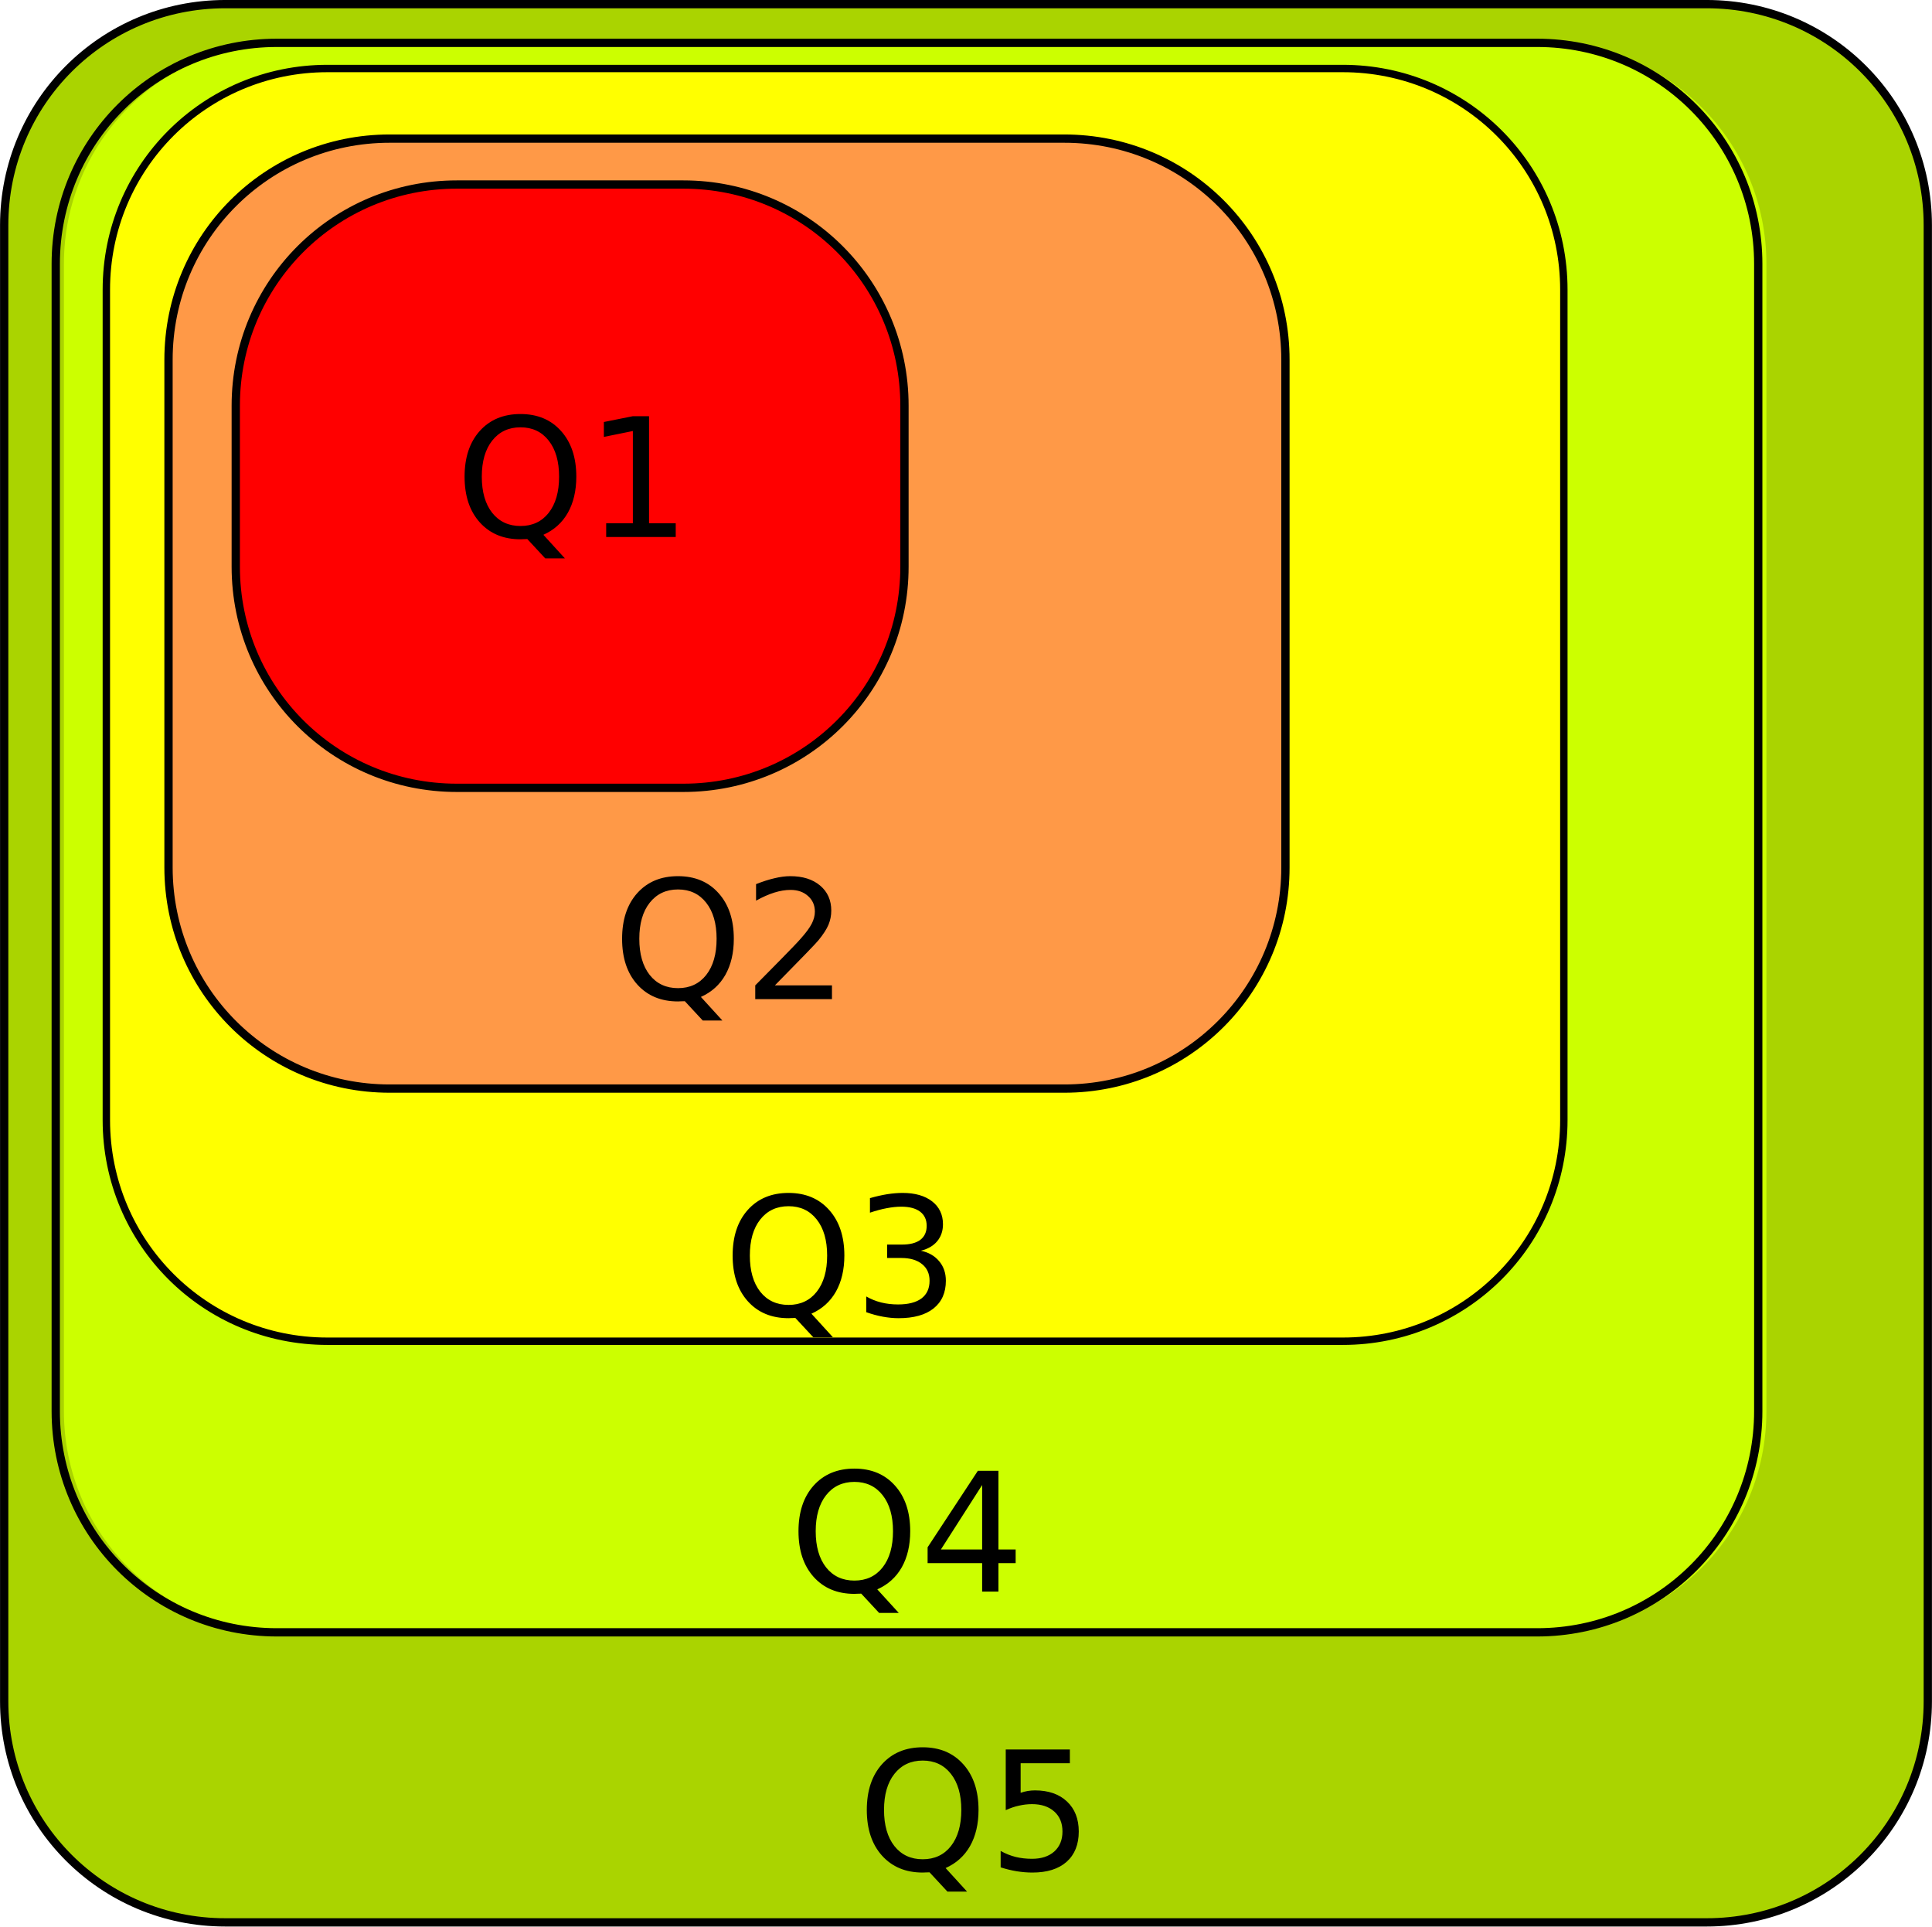
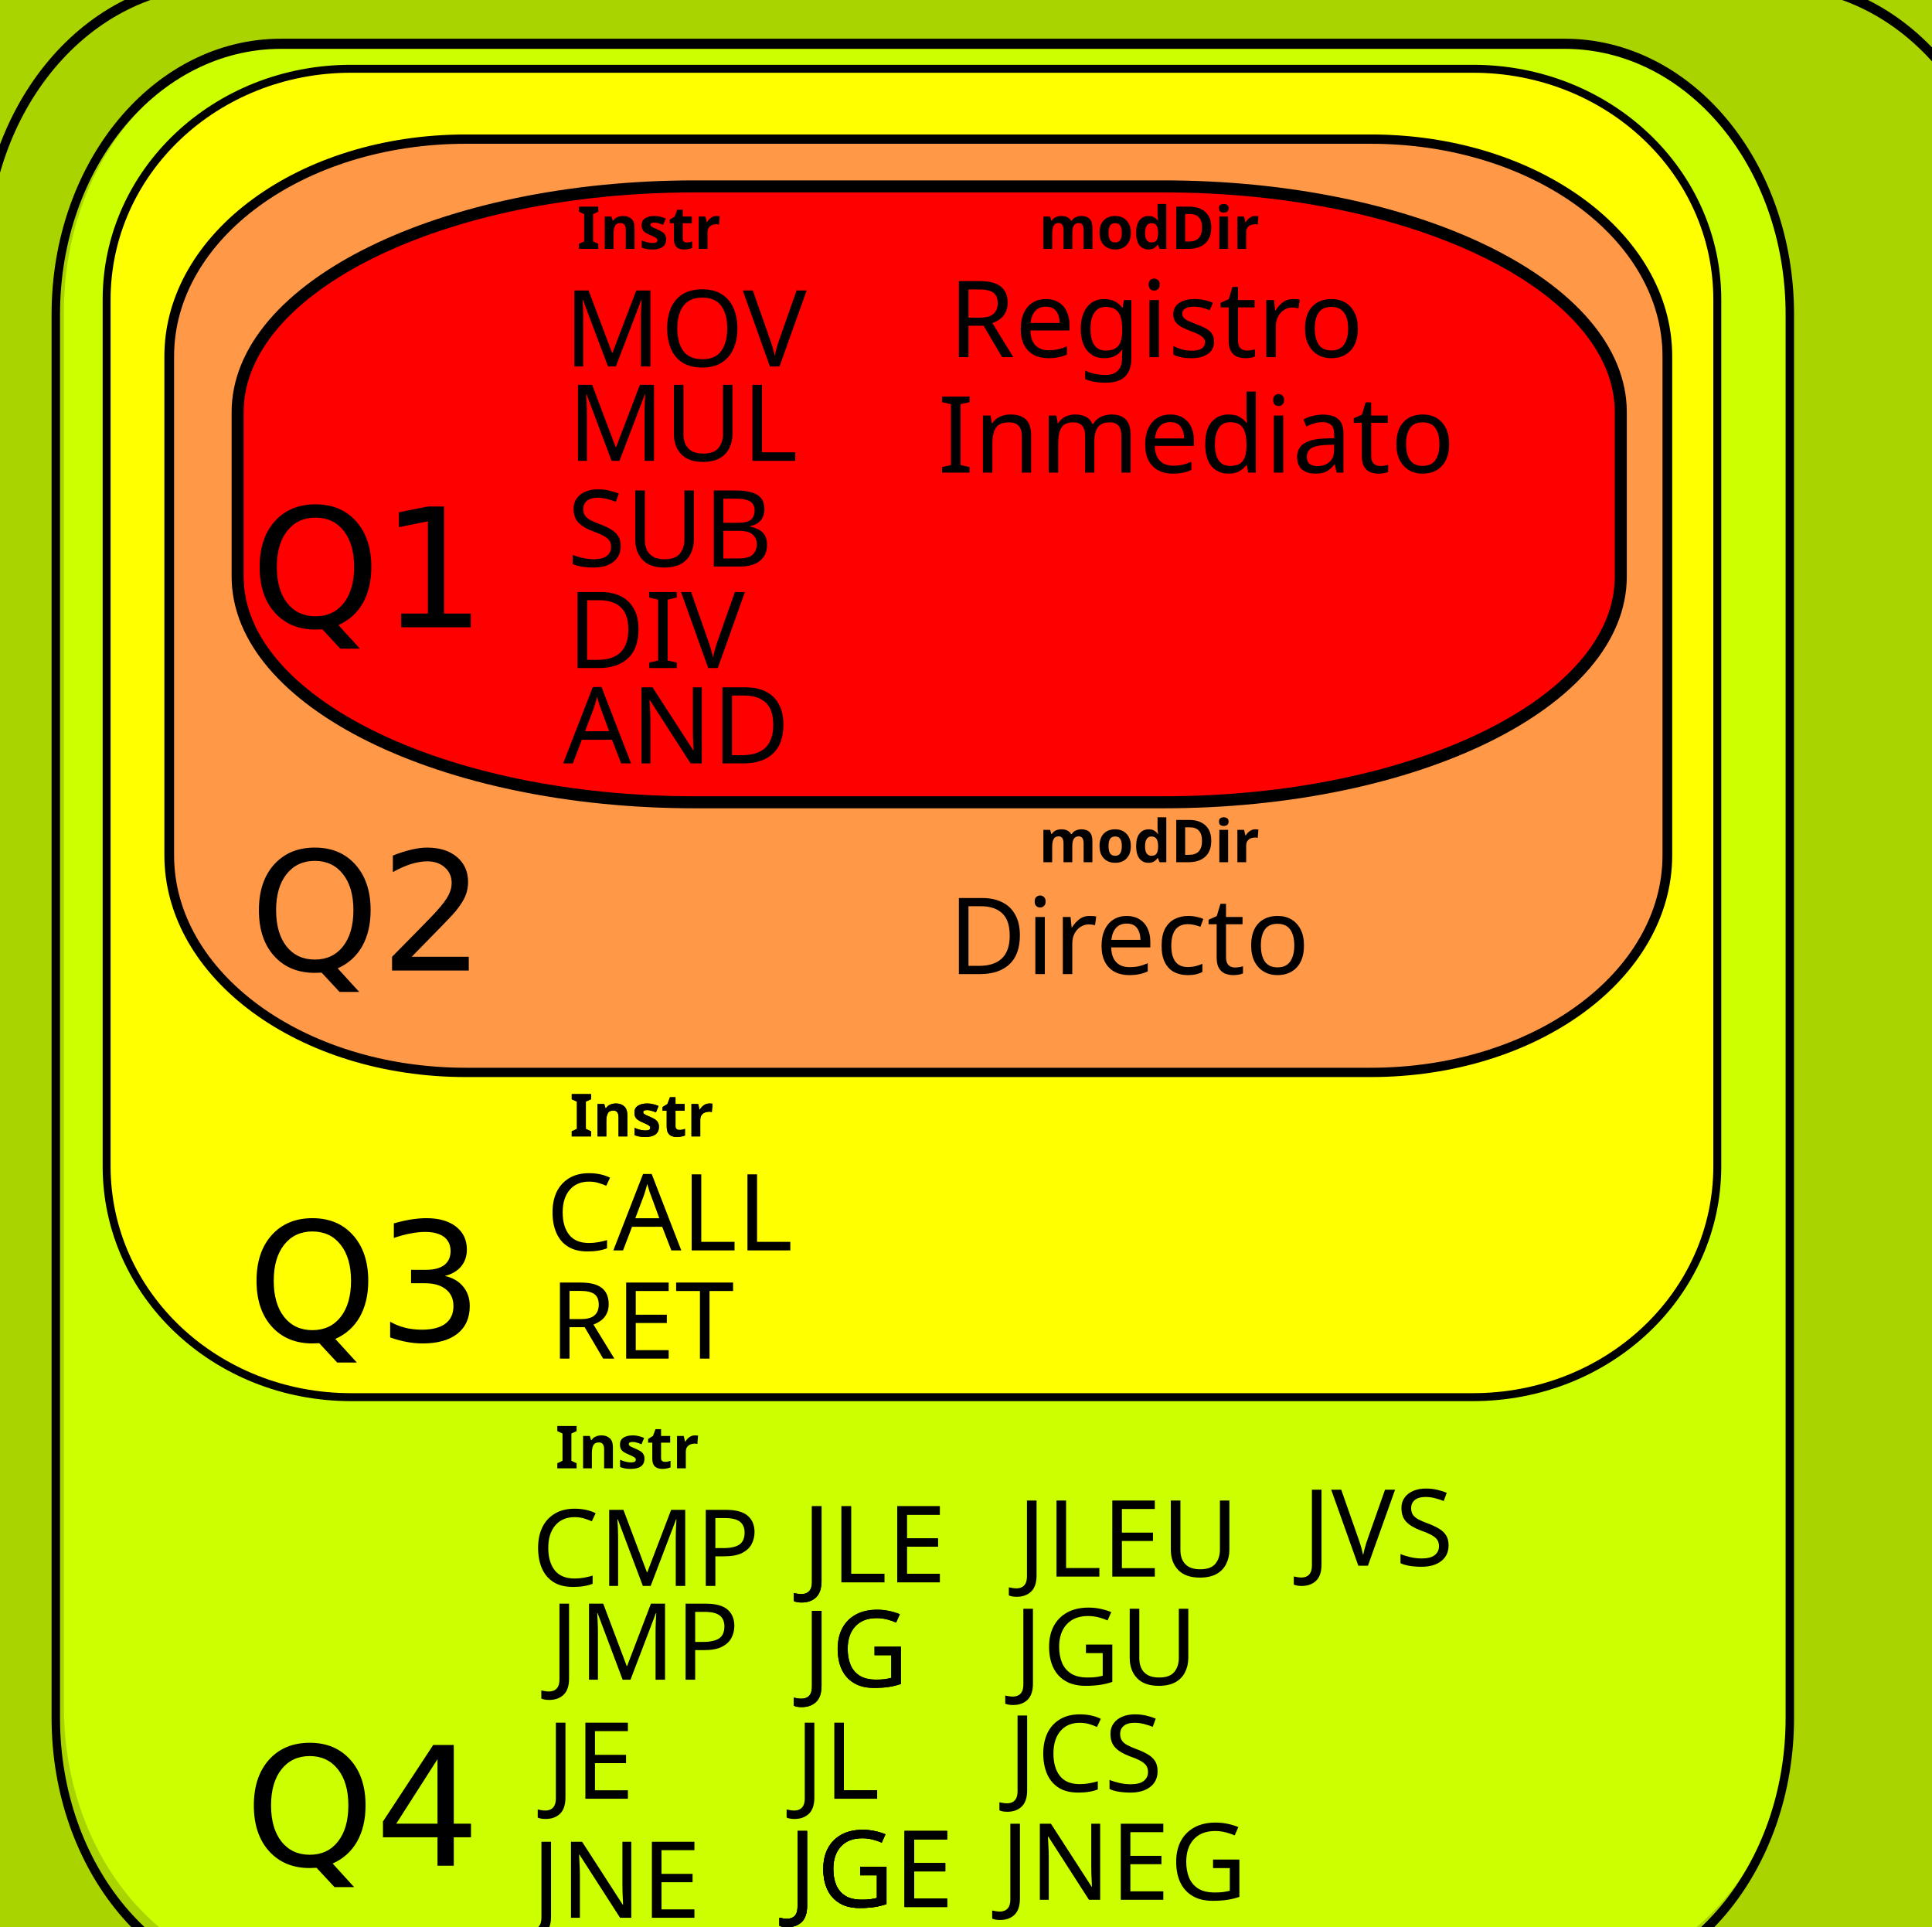
- <svg xmlns="http://www.w3.org/2000/svg" id="svg3242" version="1.1" width="326.594" height="325.594" xml:space="preserve">
+ <svg xmlns="http://www.w3.org/2000/svg" xmlns:xlink="http://www.w3.org/1999/xlink" id="svg3242" version="1.1" width="326.594" height="325.594" xml:space="preserve">
  <defs id="defs3246" />
  <g id="g3250" transform="matrix(1.25,0,0,-1.25,0,325.5938)">
-     <path id="path3254" style="fill:#aad400;fill-opacity:1;fill-rule:nonzero;stroke:none" d="m 30.469,259.916 200.34,0 c 16.562,0 29.898,-13.336 29.898,-29.902 l 0,-199.555 c 0,-16.566 -13.336,-29.902 -29.898,-29.902 l -200.34,0 C 13.902,0.557 0.566,13.893 0.566,30.459 l 0,199.555 c 0,16.566 13.336,29.902 29.903,29.902 z" />
-     <g transform="matrix(1,0,0,-1,0,260.475)" id="g3256">
+     <path id="path3254" style="fill:#aad400;fill-opacity:1;fill-rule:nonzero;stroke:none" d="m 21.427,272.598 231.263,0 c 19.118,0 34.513,-21.903 34.513,-49.112 l 0,-327.756 c 0,-27.209 -15.394,-49.112 -34.513,-49.112 l -231.263,0 c -19.124,0 -34.519,21.903 -34.519,49.112 l 0,327.756 c 0,27.209 15.394,49.112 34.519,49.112 z" />
+     <g transform="matrix(1.052792,0,0,-1.251338,-2.803108,263.4194)" id="g3256">
      <path id="path3258" style="fill:none;stroke:#000000;stroke-width:1.12;stroke-linecap:butt;stroke-linejoin:miter;stroke-miterlimit:4;stroke-opacity:1;stroke-dasharray:none" d="m 30.469,0.559 200.34,0 c 16.562,0 29.898,13.336 29.898,29.902 l 0,199.555 c 0,16.566 -13.336,29.902 -29.898,29.902 l -200.34,0 c -16.567,0 -29.903,-13.336 -29.903,-29.902 l 0,-199.555 C 0.566,13.895 13.902,0.559 30.469,0.559 z" />
    </g>
-     <text id="text3260" transform="scale(1,-1)" x="115.957" y="-7.604">
-       <tspan id="tspan3262" y="-7.604" x="115.957 133.586" style="font-size:22.4px;font-variant:normal;font-weight:normal;writing-mode:lr-tb;fill:#000000;fill-opacity:1;fill-rule:nonzero;stroke:none;font-family:DejaVu Sans;-inkscape-font-specification:DejaVuSans">Q5</tspan>
+     <text id="text3260" transform="scale(1,-1)" x="35.473" y="48.49">
+       <tspan id="tspan3262" y="48.49" x="35.473 53.102" style="font-size:22.4px;font-variant:normal;font-weight:normal;writing-mode:lr-tb;fill:#000000;fill-opacity:1;fill-rule:nonzero;stroke:none;font-family:DejaVu Sans;-inkscape-font-specification:DejaVuSans">Q5</tspan>
    </text>
-     <path id="path3264" style="fill:#ccff00;fill-opacity:1;fill-rule:nonzero;stroke:none" d="m 38.545,254.682 170.438,0 c 16.562,0 29.898,-13.336 29.898,-29.898 l 0,-155.11 c 0,-16.566 -13.336,-29.902 -29.898,-29.902 l -170.438,0 c -16.566,0 -29.902,13.336 -29.902,29.902 l 0,155.11 c 0,16.562 13.336,29.898 29.902,29.898 z" />
-     <g transform="matrix(1,0,0,-1,0,260.475)" id="g3266">
+     <path id="path3264" style="fill:#ccff00;fill-opacity:1;fill-rule:nonzero;stroke:none" d="m 38.988,254.682 172.963,0 c 16.807,0 30.341,-16.219 30.341,-36.36 l 0,-188.637 c 0,-20.147 -13.534,-36.365 -30.341,-36.365 l -172.963,0 c -16.811,0 -30.345,16.219 -30.345,36.365 l 0,188.637 c 0,20.142 13.534,36.36 30.345,36.36 z" />
+     <g transform="matrix(1.018521,0,0,-1.223483,-0.1325509,261.643)" id="g3266">
      <path id="path3268" style="fill:none;stroke:#000000;stroke-width:1.12;stroke-linecap:butt;stroke-linejoin:miter;stroke-miterlimit:4;stroke-opacity:1;stroke-dasharray:none" d="m 37.441,5.793 170.438,0 c 16.562,0 29.898,13.336 29.898,29.898 l 0,155.11 c 0,16.566 -13.336,29.902 -29.898,29.902 l -170.438,0 c -16.566,0 -29.902,-13.336 -29.902,-29.902 l 0,-155.11 C 7.539,19.129 20.875,5.793 37.441,5.793 z" />
    </g>
-     <text id="text3270" transform="scale(1,-1)" x="106.718" y="-45.284">
-       <tspan id="tspan3272" y="-45.284" x="106.718 124.347" style="font-size:22.4px;font-variant:normal;font-weight:normal;writing-mode:lr-tb;fill:#000000;fill-opacity:1;fill-rule:nonzero;stroke:none;font-family:DejaVu Sans;-inkscape-font-specification:DejaVuSans">Q4</tspan>
+     <text id="text3270" transform="scale(1,-1)" x="33.063" y="-8.213">
+       <tspan id="tspan3272" y="-8.213" x="33.063 50.692" style="font-size:22.4px;font-variant:normal;font-weight:normal;writing-mode:lr-tb;fill:#000000;fill-opacity:1;fill-rule:nonzero;stroke:none;font-family:DejaVu Sans;-inkscape-font-specification:DejaVuSans">Q4</tspan>
    </text>
-     <path id="path3274" style="fill:#ffff00;fill-opacity:1;fill-rule:nonzero;stroke:#000000;stroke-opacity:1" d="m 44.284,251.213 137.305,0 c 16.562,0 29.898,-13.336 29.898,-29.902 l 0,-112.277 c 0,-16.567 -13.336,-29.903 -29.898,-29.903 l -137.305,0 c -16.566,0 -29.902,13.336 -29.902,29.903 l 0,112.277 c 0,16.566 13.336,29.902 29.902,29.902 z" />
-     <text id="text3280" transform="scale(1,-1)" x="97.814" y="-82.558">
-       <tspan id="tspan3282" y="-82.558" x="97.814 115.442" style="font-size:22.4px;font-variant:normal;font-weight:normal;writing-mode:lr-tb;fill:#000000;fill-opacity:1;fill-rule:nonzero;stroke:none;font-family:DejaVu Sans;-inkscape-font-specification:DejaVuSans">Q3</tspan>
+     <path id="path3274" style="fill:#ffff00;fill-opacity:1;fill-rule:nonzero;stroke:#000000;stroke-width:1.074;stroke-opacity:1" d="m 47.464,251.176 151.735,0 c 18.303,0 33.04,-13.919 33.04,-31.209 l 0,-117.186 c 0,-17.291 -14.738,-31.21 -33.04,-31.21 l -12.931,0 -138.804,0 c -18.307,0 -33.045,13.919 -33.045,31.21 l 0,117.186 c 0,17.29 14.738,31.209 33.045,31.209 z" />
+     <text id="text3280" transform="scale(1,-1)" x="33.427" y="-79.143">
+       <tspan id="tspan3282" y="-79.143" x="33.427 51.055" style="font-size:22.4px;font-variant:normal;font-weight:normal;writing-mode:lr-tb;fill:#000000;fill-opacity:1;fill-rule:nonzero;stroke:none;font-family:DejaVu Sans;-inkscape-font-specification:DejaVuSans">Q3</tspan>
    </text>
-     <path id="path3284" style="fill:#ff9947;fill-opacity:1;fill-rule:nonzero;stroke:none" d="m 52.691,241.733 91.243,0 c 16.566,0 29.902,-13.336 29.902,-29.903 l 0,-68.64 c 0,-16.563 -13.336,-29.899 -29.902,-29.899 l -91.243,0 c -16.566,0 -29.902,13.336 -29.902,29.899 l 0,68.64 c 0,16.567 13.336,29.903 29.902,29.903 z" />
-     <g transform="matrix(1,0,0,-1,0,260.475)" id="g3286">
-       <path id="path3288" style="fill:none;stroke:#000000;stroke-width:1.12;stroke-linecap:butt;stroke-linejoin:miter;stroke-miterlimit:4;stroke-opacity:1;stroke-dasharray:none" d="m 52.691,18.742 91.243,0 c 16.566,0 29.902,13.336 29.902,29.903 l 0,68.64 c 0,16.563 -13.336,29.899 -29.902,29.899 l -91.243,0 c -16.566,0 -29.902,-13.336 -29.902,-29.899 l 0,-68.64 c 0,-16.567 13.336,-29.903 29.902,-29.903 z" />
+     <path id="path3284" style="fill:#ff9947;fill-opacity:1;fill-rule:nonzero;stroke:none" d="m 62.818,241.733 122.144,0 c 22.176,0 40.029,-13.129 40.029,-29.44 l 0,-67.576 c 0,-16.306 -17.852,-29.436 -40.029,-29.436 l -122.144,0 c -22.176,0 -40.029,13.129 -40.029,29.436 l 0,67.576 c 0,16.31 17.852,29.44 40.029,29.44 z" />
+     <g transform="matrix(1.004807,0,0,-0.9631366,-0.1068593,259.8048)" id="g3286">
+       <path id="path3288" style="fill:none;stroke:#000000;stroke-width:1.307;stroke-linecap:butt;stroke-linejoin:miter;stroke-miterlimit:4;stroke-opacity:1;stroke-dasharray:none" d="m 62.798,18.835 121.799,0 c 22.114,0 39.916,13.603 39.916,30.502 l 0,70.015 c 0,16.895 -17.802,30.498 -39.916,30.498 l -121.799,0 c -22.114,0 -39.916,-13.603 -39.916,-30.498 l 0,-70.015 c 0,-16.899 17.802,-30.502 39.916,-30.502 z" />
    </g>
-     <text id="text3290" transform="scale(1,-1)" x="82.863" y="-125.388">
-       <tspan id="tspan3292" y="-125.388" x="82.863 100.492" style="font-size:22.4px;font-variant:normal;font-weight:normal;writing-mode:lr-tb;fill:#000000;fill-opacity:1;fill-rule:nonzero;stroke:none;font-family:DejaVu Sans;-inkscape-font-specification:DejaVuSans">Q2</tspan>
+     <text id="text3290" transform="scale(1,-1)" x="33.748" y="-129.251">
+       <tspan id="tspan3292" y="-129.251" x="33.748 51.377" style="font-size:22.4px;font-variant:normal;font-weight:normal;writing-mode:lr-tb;fill:#000000;fill-opacity:1;fill-rule:nonzero;stroke:none;font-family:DejaVu Sans;-inkscape-font-specification:DejaVuSans">Q2</tspan>
    </text>
-     <path d="m 61.781,235.526 30.633,0 c 16.566,0 29.902,-13.336 29.902,-29.903 l 0,-21.769 c 0,-16.563 -13.336,-29.899 -29.902,-29.899 l -30.633,0 c -16.562,0 -29.898,13.336 -29.898,29.899 l 0,21.769 c 0,16.567 13.336,29.903 29.898,29.903 z" style="fill:#ff0000;fill-opacity:1;fill-rule:nonzero;stroke:#000000;stroke-width:1.12;stroke-linecap:butt;stroke-linejoin:miter;stroke-miterlimit:4;stroke-opacity:1;stroke-dasharray:none" id="path3296" />
-     <text id="text3298" transform="scale(1,-1)" x="61.563" y="-187.872">
-       <tspan id="tspan3300" y="-187.872" x="61.563 79.191" style="font-size:22.4px;font-variant:normal;font-weight:normal;writing-mode:lr-tb;fill:#000000;fill-opacity:1;fill-rule:nonzero;stroke:none;font-family:DejaVu Sans;-inkscape-font-specification:DejaVuSans">Q1</tspan>
+     <path d="m 93.978,235.272 63.361,0 c 34.265,0 61.849,-13.614 61.849,-30.526 l 0,-22.223 c 0,-16.908 -27.584,-30.522 -61.849,-30.522 l -63.361,0 c -34.257,0 -61.841,13.614 -61.841,30.522 l 0,22.223 c 0,16.912 27.584,30.526 61.841,30.526 z" style="fill:#ff0000;fill-opacity:1;fill-rule:nonzero;stroke:#000000;stroke-width:1.627;stroke-linecap:butt;stroke-linejoin:miter;stroke-miterlimit:4;stroke-opacity:1;stroke-dasharray:none" id="path3296" />
+     <text id="text3298" transform="scale(1,-1)" x="33.842" y="-175.663">
+       <tspan id="tspan3300" y="-175.663" x="33.842 51.471" style="font-size:22.4px;font-variant:normal;font-weight:normal;writing-mode:lr-tb;fill:#000000;fill-opacity:1;fill-rule:nonzero;stroke:none;font-family:DejaVu Sans;-inkscape-font-specification:DejaVuSans">Q1</tspan>
+     </text>
+     <text xml:space="preserve" style="font-size:14.4px;font-style:normal;font-weight:normal;line-height:125%;letter-spacing:0px;word-spacing:0px;fill:#000000;fill-opacity:1;stroke:none;font-family:Sans" x="76.156" y="-157.264" id="text3003" transform="scale(1,-1)">
+       <tspan id="tspan3005" x="76.156" y="-157.264">AND</tspan>
+     </text>
+     <text xml:space="preserve" style="font-size:14.4px;font-style:normal;font-weight:normal;line-height:125%;letter-spacing:0px;word-spacing:0px;fill:#000000;fill-opacity:1;stroke:none;font-family:Sans" x="76.284" y="-210.922" id="text3007" transform="scale(1,-1)">
+       <tspan id="tspan3009" x="76.284" y="-210.922">MOV</tspan>
+     </text>
+     <text xml:space="preserve" style="font-size:14.4px;font-style:normal;font-weight:normal;line-height:125%;letter-spacing:0px;word-spacing:0px;fill:#000000;fill-opacity:1;stroke:none;font-family:Sans" x="76.708" y="-183.881" id="text3011" transform="scale(1,-1)">
+       <tspan id="tspan3013" x="76.708" y="-183.881">SUB</tspan>
+     </text>
+     <text xml:space="preserve" style="font-size:14.4px;font-style:normal;font-weight:normal;line-height:125%;letter-spacing:0px;word-spacing:0px;fill:#000000;fill-opacity:1;stroke:none;font-family:Sans" x="76.708" y="-170.149" id="text3015" transform="scale(1,-1)">
+       <tspan id="tspan3017" x="76.708" y="-170.149">DIV</tspan>
+     </text>
+     <text xml:space="preserve" style="font-size:14.4px;font-style:normal;font-weight:normal;line-height:125%;letter-spacing:0px;word-spacing:0px;fill:#000000;fill-opacity:1;stroke:none;font-family:Sans" x="76.772" y="-198.165" id="text3019" transform="scale(1,-1)">
+       <tspan id="tspan3021" x="76.772" y="-198.165">MUL</tspan>
+     </text>
+     <text xml:space="preserve" style="font-size:8px;font-style:normal;font-weight:normal;line-height:125%;letter-spacing:0px;word-spacing:0px;fill:#000000;fill-opacity:1;stroke:none;font-family:Sans" x="78.045" y="-226.818" id="text3033" transform="scale(1,-1)">
+       <tspan id="tspan3035" x="78.045" y="-226.818" style="font-weight:bold;-inkscape-font-specification:Sans Bold">Instr</tspan>
+     </text>
+     <text xml:space="preserve" style="font-size:8px;font-style:normal;font-weight:normal;line-height:125%;letter-spacing:0px;word-spacing:0px;fill:#000000;fill-opacity:1;stroke:none;font-family:Sans" x="140.481" y="-226.818" id="text3037" transform="scale(1,-1)">
+       <tspan id="tspan3039" x="140.481" y="-226.818" style="font-weight:bold;-inkscape-font-specification:Sans Bold">modDir</tspan>
+     </text>
+     <text xml:space="preserve" style="font-size:14.4px;font-style:normal;font-weight:normal;line-height:125%;letter-spacing:0px;word-spacing:0px;fill:#000000;fill-opacity:1;stroke:none;font-family:Sans" x="128.286" y="-212.185" id="text3041" transform="scale(1,-1)">
+       <tspan id="tspan3043" x="128.286" y="-212.185" style="font-size:14.4px">Registro</tspan>
+     </text>
+     <text xml:space="preserve" style="font-size:14.4px;font-style:normal;font-weight:normal;line-height:125%;letter-spacing:0px;word-spacing:0px;fill:#000000;fill-opacity:1;stroke:none;font-family:Sans" x="126.823" y="-196.576" id="text3045" transform="scale(1,-1)">
+       <tspan id="tspan3047" x="126.823" y="-196.576">Inmediato</tspan>
+     </text>
+     <text transform="scale(1,-1)" id="text3049" y="-143.895" x="140.481" style="font-size:8px;font-style:normal;font-weight:normal;line-height:125%;letter-spacing:0px;word-spacing:0px;fill:#000000;fill-opacity:1;stroke:none;font-family:Sans" xml:space="preserve">
+       <tspan style="font-weight:bold;-inkscape-font-specification:Sans Bold" y="-143.895" x="140.481" id="tspan3051">modDir</tspan>
+     </text>
+     <text transform="scale(1,-1)" id="text3053" y="-128.774" x="128.286" style="font-size:14.4px;font-style:normal;font-weight:normal;line-height:125%;letter-spacing:0px;word-spacing:0px;fill:#000000;fill-opacity:1;stroke:none;font-family:Sans" xml:space="preserve">
+       <tspan style="font-size:14.4px" y="-128.774" x="128.286" id="tspan3055">Directo</tspan>
+     </text>
+     <text transform="scale(1,-1)" id="text3057" y="-106.824" x="77.069" style="font-size:8px;font-style:normal;font-weight:normal;line-height:125%;letter-spacing:0px;word-spacing:0px;fill:#000000;fill-opacity:1;stroke:none;font-family:Sans" xml:space="preserve">
+       <tspan style="font-weight:bold;-inkscape-font-specification:Sans Bold" y="-106.824" x="77.069" id="tspan3059">Instr</tspan>
+     </text>
+     <text transform="scale(1,-1)" id="text3061" y="-91.416" x="73.845" style="font-size:14.4px;font-style:normal;font-weight:normal;line-height:125%;letter-spacing:0px;word-spacing:0px;fill:#000000;fill-opacity:1;stroke:none;font-family:Sans" xml:space="preserve">
+       <tspan y="-91.416" x="73.845" id="tspan3063">CALL</tspan>
+     </text>
+     <text xml:space="preserve" style="font-size:14.4px;font-style:normal;font-weight:normal;line-height:125%;letter-spacing:0px;word-spacing:0px;fill:#000000;fill-opacity:1;stroke:none;font-family:Sans" x="74.333" y="-76.782" id="text3065" transform="scale(1,-1)">
+       <tspan id="tspan3067" x="74.333" y="-76.782">RET</tspan>
+     </text>
+     <text xml:space="preserve" style="font-size:14.4px;font-style:normal;font-weight:normal;line-height:125%;letter-spacing:0px;word-spacing:0px;fill:#000000;fill-opacity:1;stroke:none;font-family:Sans" x="108.478" y="-46.54" id="text3096" transform="scale(1,-1)">
+       <tspan id="tspan3098" x="108.478" y="-46.54">JLE</tspan>
+     </text>
+     <text transform="scale(1,-1)" id="text3100" y="-33.37" x="74.333" style="font-size:14.4px;font-style:normal;font-weight:normal;line-height:125%;letter-spacing:0px;word-spacing:0px;fill:#000000;fill-opacity:1;stroke:none;font-family:Sans" xml:space="preserve">
+       <tspan y="-33.37" x="74.333" id="tspan3102">JMP</tspan>
+     </text>
+     <text xml:space="preserve" style="font-size:14.4px;font-style:normal;font-weight:normal;line-height:125%;letter-spacing:0px;word-spacing:0px;fill:#000000;fill-opacity:1;stroke:none;font-family:Sans" x="71.894" y="-1.176" id="text3104" transform="scale(1,-1)">
+       <tspan id="tspan3106" x="71.894" y="-1.176">JNE</tspan>
+     </text>
+     <text transform="scale(1,-1)" id="text3108" y="-17.273" x="73.845" style="font-size:14.4px;font-style:normal;font-weight:normal;line-height:125%;letter-spacing:0px;word-spacing:0px;fill:#000000;fill-opacity:1;stroke:none;font-family:Sans" xml:space="preserve">
+       <tspan y="-17.273" x="73.845" id="tspan3110">JE </tspan>
+     </text>
+     <text transform="scale(1,-1)" id="text3112" y="-46.052" x="71.894" style="font-size:14.4px;font-style:normal;font-weight:normal;line-height:125%;letter-spacing:0px;word-spacing:0px;fill:#000000;fill-opacity:1;stroke:none;font-family:Sans" xml:space="preserve">
+       <tspan y="-46.052" x="71.894" id="tspan3114">CMP</tspan>
+     </text>
+     <text transform="scale(1,-1)" id="text3116" y="-32.394" x="108.478" style="font-size:14.4px;font-style:normal;font-weight:normal;line-height:125%;letter-spacing:0px;word-spacing:0px;fill:#000000;fill-opacity:1;stroke:none;font-family:Sans" xml:space="preserve">
+       <tspan y="-32.394" x="108.478" id="tspan3118">JG</tspan>
+     </text>
+     <text xml:space="preserve" style="font-size:14.4px;font-style:normal;font-weight:normal;line-height:125%;letter-spacing:0px;word-spacing:0px;fill:#000000;fill-opacity:1;stroke:none;font-family:Sans" x="104.087" y="-17.273" id="text3120" transform="scale(1,-1)">
+       <tspan id="tspan3122" x="104.087" y="-17.273" />
+     </text>
+     <text xml:space="preserve" style="font-size:14.4px;font-style:normal;font-weight:normal;line-height:125%;letter-spacing:0px;word-spacing:0px;fill:#000000;fill-opacity:1;stroke:none;font-family:Sans" x="107.502" y="-17.273" id="text3128" transform="scale(1,-1)">
+       <tspan id="tspan3130" x="107.502" y="-17.273">JL</tspan>
+     </text>
+     <text transform="scale(1,-1)" id="text3132" y="-2.639" x="106.526" style="font-size:14.4px;font-style:normal;font-weight:normal;line-height:125%;letter-spacing:0px;word-spacing:0px;fill:#000000;fill-opacity:1;stroke:none;font-family:Sans" xml:space="preserve">
+       <tspan y="-2.639" x="106.526" id="tspan3134">JGE</tspan>
+     </text>
+     <use x="0" y="0" xlink:href="#text3096" id="use3136" />
+     <text xml:space="preserve" style="font-size:14.4px;font-style:normal;font-weight:normal;line-height:125%;letter-spacing:0px;word-spacing:0px;fill:#000000;fill-opacity:1;stroke:none;font-family:Sans" x="106.526" y="-2.639" id="text3144" transform="scale(1,-1)">
+       <tspan id="tspan3146" x="106.526" y="-2.639">JGE</tspan>
+     </text>
+     <text transform="scale(1,-1)" id="text3148" y="-2.639" x="106.526" style="font-size:14.4px;font-style:normal;font-weight:normal;line-height:125%;letter-spacing:0px;word-spacing:0px;fill:#000000;fill-opacity:1;stroke:none;font-family:Sans" xml:space="preserve">
+       <tspan y="-2.639" x="106.526" id="tspan3150">JGE</tspan>
+     </text>
+     <text xml:space="preserve" style="font-size:14.4px;font-style:normal;font-weight:normal;line-height:125%;letter-spacing:0px;word-spacing:0px;fill:#000000;fill-opacity:1;stroke:none;font-family:Sans" x="137.554" y="-47.315" id="text3152" transform="scale(1,-1)">
+       <tspan id="tspan3154" x="137.554" y="-47.315">JLEU</tspan>
+     </text>
+     <text xml:space="preserve" style="font-size:14.4px;font-style:normal;font-weight:normal;line-height:125%;letter-spacing:0px;word-spacing:0px;fill:#000000;fill-opacity:1;stroke:none;font-family:Sans" x="108.478" y="-32.394" id="text3156" transform="scale(1,-1)">
+       <tspan id="tspan3158" x="108.478" y="-32.394">JG</tspan>
+     </text>
+     <text xml:space="preserve" style="font-size:14.4px;font-style:normal;font-weight:normal;line-height:125%;letter-spacing:0px;word-spacing:0px;fill:#000000;fill-opacity:1;stroke:none;font-family:Sans" x="137.066" y="-32.681" id="text3160" transform="scale(1,-1)">
+       <tspan id="tspan3162" x="137.066" y="-32.681">JGU</tspan>
+     </text>
+     <text transform="scale(1,-1)" id="text3164" y="-18.248" x="136.281" style="font-size:14.4px;font-style:normal;font-weight:normal;line-height:125%;letter-spacing:0px;word-spacing:0px;fill:#000000;fill-opacity:1;stroke:none;font-family:Sans" xml:space="preserve">
+       <tspan y="-18.248" x="136.281" id="tspan3166">JCS</tspan>
+     </text>
+     <text xml:space="preserve" style="font-size:14.4px;font-style:normal;font-weight:normal;line-height:125%;letter-spacing:0px;word-spacing:0px;fill:#000000;fill-opacity:1;stroke:none;font-family:Sans" x="135.305" y="-3.615" id="text3187" transform="scale(1,-1)">
+       <tspan id="tspan3189" x="135.305" y="-3.615">JNEG</tspan>
+     </text>
+     <text xml:space="preserve" style="font-size:14.4px;font-style:normal;font-weight:normal;line-height:125%;letter-spacing:0px;word-spacing:0px;fill:#000000;fill-opacity:1;stroke:none;font-family:Sans" x="176.089" y="-48.778" id="text3191" transform="scale(1,-1)">
+       <tspan id="tspan3193" x="176.089" y="-48.778">JVS</tspan>
+     </text>
+     <text xml:space="preserve" style="font-size:8px;font-style:normal;font-weight:normal;line-height:125%;letter-spacing:0px;word-spacing:0px;fill:#000000;fill-opacity:1;stroke:none;font-family:Sans" x="144.871" y="19.023" id="text3195" transform="scale(1,-1)">
+       <tspan id="tspan3197" x="144.871" y="19.023" style="font-weight:bold;-inkscape-font-specification:Sans Bold">modDir</tspan>
+     </text>
+     <text xml:space="preserve" style="font-size:14.4px;font-style:normal;font-weight:normal;line-height:125%;letter-spacing:0px;word-spacing:0px;fill:#000000;fill-opacity:1;stroke:none;font-family:Sans" x="109.751" y="34.145" id="text3199" transform="scale(1,-1)">
+       <tspan id="tspan3201" x="109.751" y="34.145" style="font-size:14.4px">Indirecto</tspan>
+     </text>
+     <text xml:space="preserve" style="font-size:18px;font-style:normal;font-weight:normal;line-height:125%;letter-spacing:0px;word-spacing:0px;fill:#000000;fill-opacity:1;stroke:none;font-family:Sans" x="288.4" y="363.397" id="text3203" transform="matrix(0.8,0,0,-0.8,0,260.475)">
+       <tspan id="tspan3205" x="288.4" y="363.397" />
+     </text>
+     <text xml:space="preserve" style="font-size:18px;font-style:normal;font-weight:normal;line-height:125%;letter-spacing:0px;word-spacing:0px;fill:#000000;fill-opacity:1;stroke:none;font-family:Sans" x="270.718" y="357.3" id="text3207" transform="matrix(0.8,0,0,-0.8,0,260.475)">
+       <tspan id="tspan3209" x="270.718" y="357.3" />
+     </text>
+     <text transform="scale(1,-1)" id="text3211" y="46.827" x="113.653" style="font-size:14.4px;font-style:normal;font-weight:normal;line-height:125%;letter-spacing:0px;word-spacing:0px;fill:#000000;fill-opacity:1;stroke:none;font-family:Sans" xml:space="preserve">
+       <tspan style="font-size:14.4px" y="46.827" x="113.653" id="tspan3213">RegistroIndirecto</tspan>
+     </text>
+     <text y="115.804" x="27.181" transform="scale(1,-1)" id="text3215">
+       <tspan style="font-size:22.4px;font-variant:normal;font-weight:normal;writing-mode:lr-tb;fill:#000000;fill-opacity:1;fill-rule:nonzero;stroke:none;font-family:DejaVu Sans;-inkscape-font-specification:DejaVuSans" x="27.181" y="115.804" id="tspan3217">Q6</tspan>
+     </text>
+     <text transform="scale(1,-1)" id="text3223" y="-61.948" x="75.118" style="font-size:8px;font-style:normal;font-weight:normal;line-height:125%;letter-spacing:0px;word-spacing:0px;fill:#000000;fill-opacity:1;stroke:none;font-family:Sans" xml:space="preserve">
+       <tspan style="font-weight:bold;-inkscape-font-specification:Sans Bold" y="-61.948" x="75.118" id="tspan3225">Instr</tspan>
+     </text>
+     <text xml:space="preserve" style="font-size:8px;font-style:normal;font-weight:normal;line-height:125%;letter-spacing:0px;word-spacing:0px;fill:#000000;fill-opacity:1;stroke:none;font-family:Sans" x="75.118" y="75.606" id="text3227" transform="scale(1,-1)">
+       <tspan id="tspan3229" x="75.118" y="75.606" style="font-weight:bold;-inkscape-font-specification:Sans Bold">Instr</tspan>
+     </text>
+     <text xml:space="preserve" style="font-size:8px;font-style:normal;font-weight:normal;line-height:125%;letter-spacing:0px;word-spacing:0px;fill:#000000;fill-opacity:1;stroke:none;font-family:Sans" x="77.069" y="-106.824" id="text3231" transform="scale(1,-1)">
+       <tspan id="tspan3233" x="77.069" y="-106.824" style="font-weight:bold;-inkscape-font-specification:Sans Bold">Instr</tspan>
+     </text>
+     <text xml:space="preserve" style="font-size:14.4px;font-style:normal;font-weight:normal;line-height:125%;letter-spacing:0px;word-spacing:0px;fill:#000000;fill-opacity:1;stroke:none;font-family:Sans" x="75.484" y="93.246" id="text3235" transform="scale(1,-1)">
+       <tspan id="tspan3237" x="75.484" y="93.246">AND</tspan>
+     </text>
+     <text xml:space="preserve" style="font-size:14.4px;font-style:normal;font-weight:normal;line-height:125%;letter-spacing:0px;word-spacing:0px;fill:#000000;fill-opacity:1;stroke:none;font-family:Sans" x="73.467" y="90.367" id="text3239" transform="scale(1,-1)">
+       <tspan id="tspan3241" x="73.467" y="90.367" />
+       <tspan id="tspan3243" x="73.467" y="108.367">OR</tspan>
+       <tspan x="73.467" y="126.367" id="tspan3245" />
+       <tspan x="73.467" y="144.367" id="tspan3247" />
+     </text>
+     <text xml:space="preserve" style="font-size:14.4px;font-style:normal;font-weight:normal;line-height:125%;letter-spacing:0px;word-spacing:0px;fill:#000000;fill-opacity:1;stroke:none;font-family:Sans" x="74.501" y="123.479" id="text3249" transform="scale(1,-1)">
+       <tspan id="tspan3251" x="74.501" y="123.479">NOT</tspan>
    </text>
  </g>
</svg>
